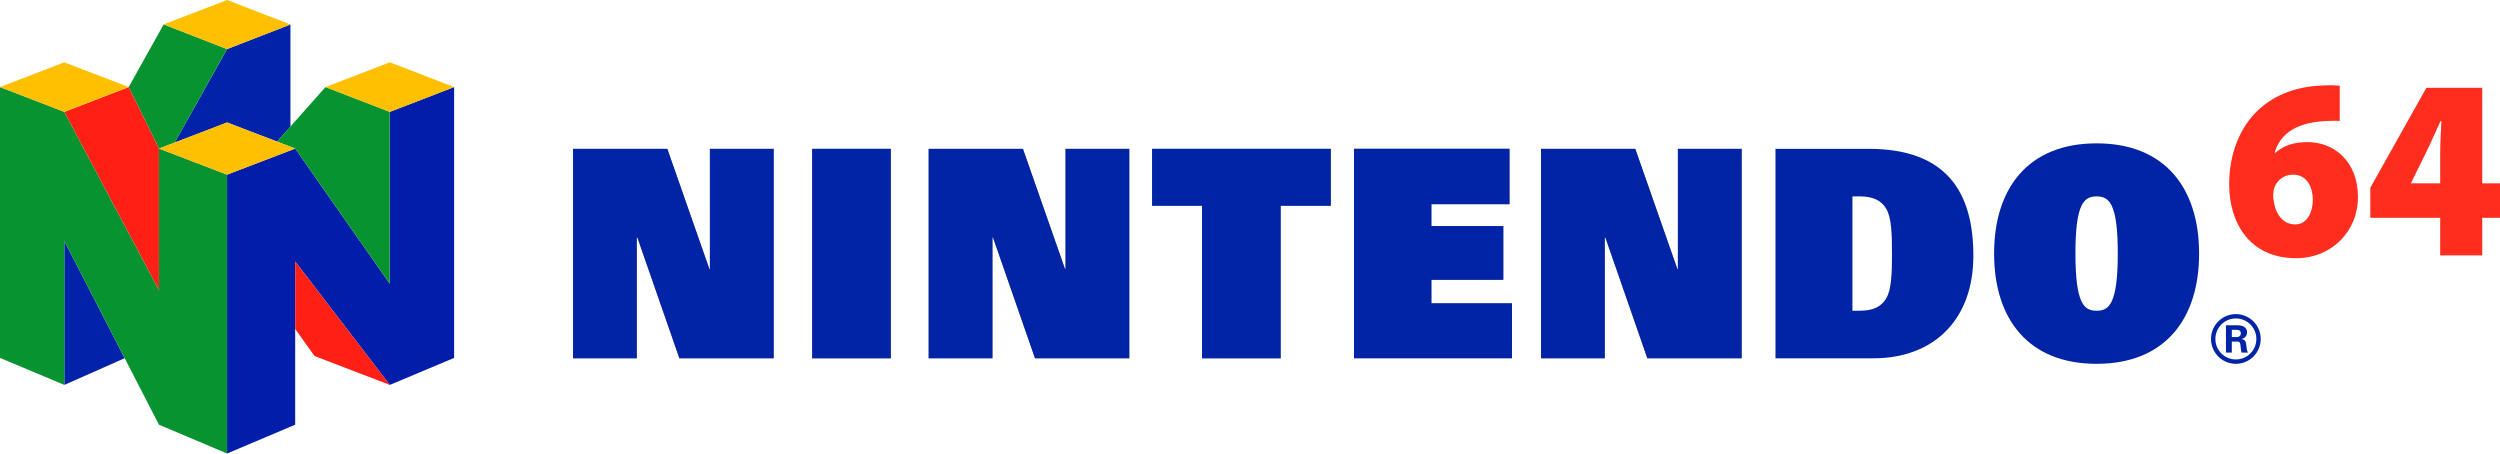
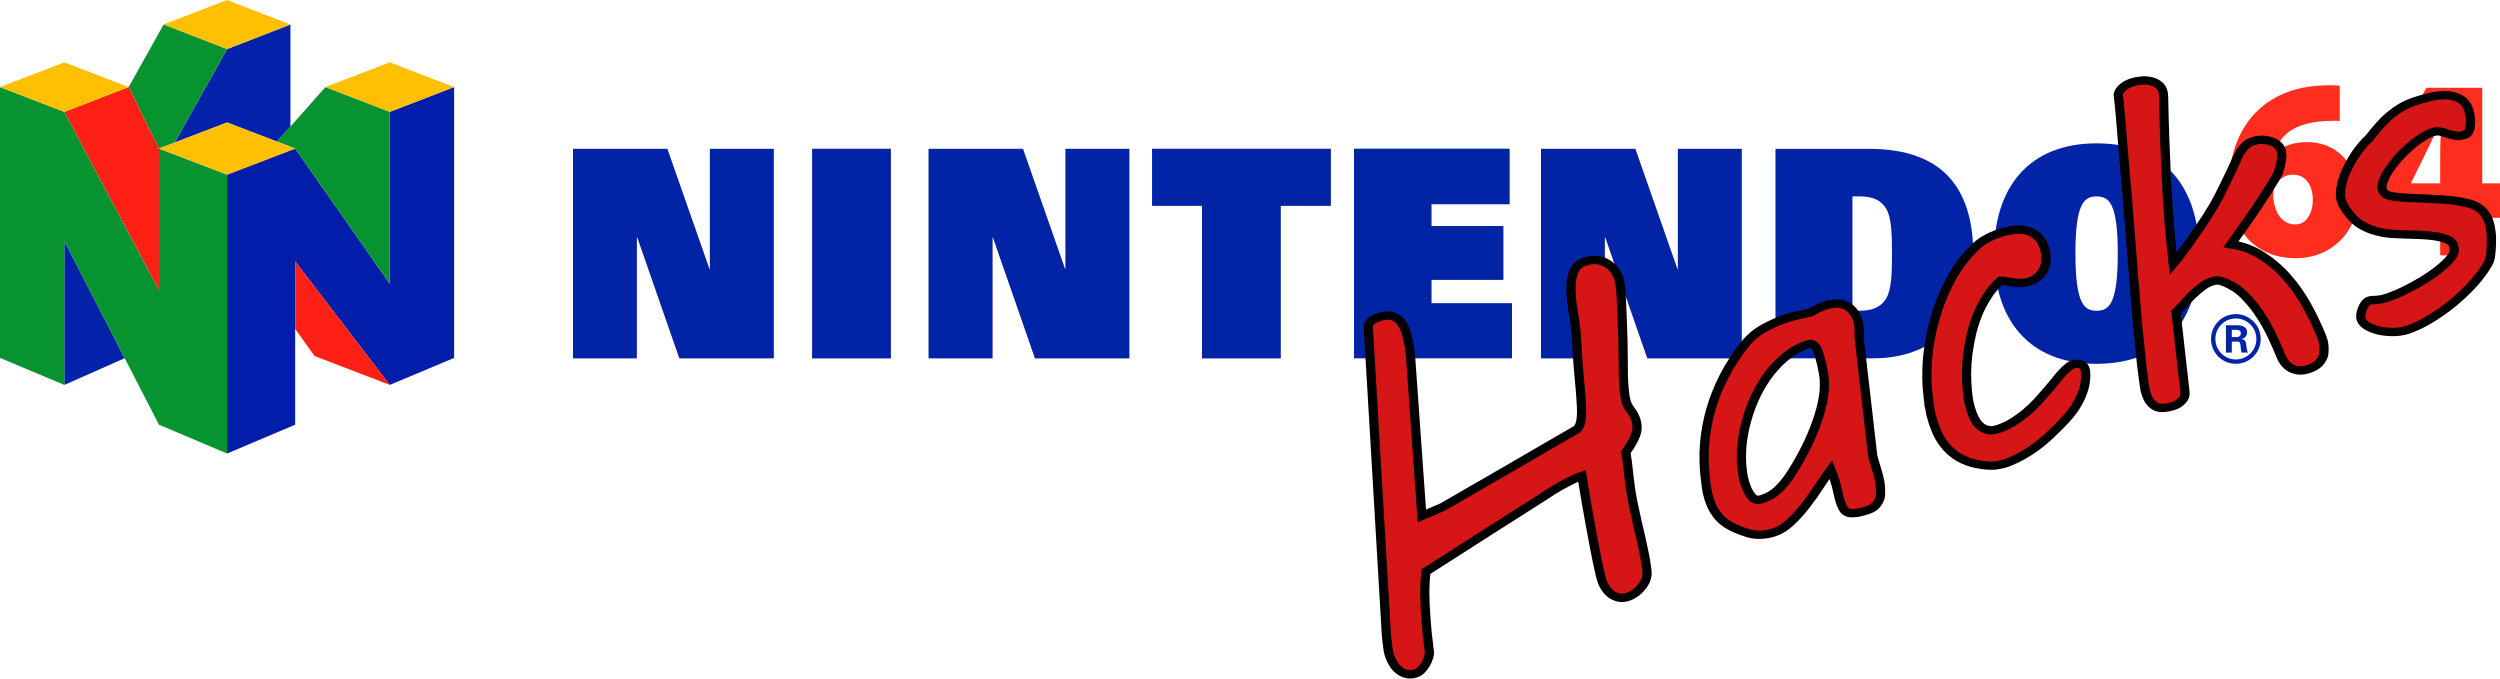
- <svg xmlns="http://www.w3.org/2000/svg" version="1.1" id="Layer_1" x="0px" y="0px" width="566.929px" height="102.84px" viewBox="0 0 566.929 102.84" enable-background="new 0 0 566.929 102.84" xml:space="preserve">
-   <g>
-     <g>
-       <g id="layer2">
-         <polygon id="polygon3542" fill="#0222A9" points="51.491,11.127 39.613,32.324 51.491,27.772 62.829,32.113 65.865,28.707      65.865,5.553    " />
-         <polygon id="polygon3558" fill="#011DA9" points="88.391,87.288 66.938,59.29 66.938,96.307 51.491,102.842 51.491,39.606      66.938,33.69 88.391,64.354 88.391,25.369 102.98,19.742 102.98,81.161    " />
-         <polygon id="polygon3560" fill="#0222A9" points="14.589,87.288 28.277,81.227 14.589,54.653    " />
+ <svg xmlns="http://www.w3.org/2000/svg" version="1.1" id="Layer_1" x="0px" y="0px" width="566.929" height="153.868" viewBox="0 0 566.929 153.868" enable-background="new 0 0 566.929 102.84" xml:space="preserve">
+   <defs id="defs48" />
+   <g id="g119">
+     <g id="g43">
+       <g id="g18">
+         <g id="layer2">
+           <polygon id="polygon3542" fill="#0222a9" points="51.491,27.772 62.829,32.113 65.865,28.707 65.865,5.553 51.491,11.127 39.613,32.324 " />
+           <polygon id="polygon3558" fill="#011da9" points="66.938,96.307 51.491,102.842 51.491,39.606 66.938,33.69 88.391,64.354 88.391,25.369 102.98,19.742 102.98,81.161 88.391,87.288 66.938,59.29 " />
+           <polygon id="polygon3560" fill="#0222a9" points="14.589,54.653 14.589,87.288 28.277,81.227 " />
+         </g>
+         <g id="layer3">
+           <polygon id="polygon3538" fill="#069330" points="39.613,32.324 51.491,11.127 37.117,5.535 29.178,19.742 36.044,33.689 " />
+           <polygon id="polygon3540" fill="#069330" points="88.391,25.369 88.391,64.354 66.938,33.69 62.829,32.113 73.807,19.742 " />
+           <polygon id="polygon3552" fill="#069330" points="0,81.161 14.589,87.288 14.589,54.653 36.044,96.307 51.491,102.842 51.491,39.606 36.044,33.689 36.044,65.792 14.589,25.369 0,19.742 " />
+         </g>
+         <g id="layer4">
+           <polygon id="polygon3554" fill="#fe2015" points="14.589,25.369 29.178,19.742 36.044,33.689 36.044,65.792 " />
+           <polygon id="polygon3556" fill="#fe2015" points="66.938,74.586 71.321,80.731 88.391,87.288 66.938,59.29 " />
+         </g>
+         <g id="layer5">
+           <polygon id="polygon3544" fill="#ffc001" points="36.044,33.689 51.491,27.772 66.938,33.689 51.491,39.606 " />
+           <polygon id="polygon3546" fill="#ffc001" points="102.98,19.742 88.391,25.369 73.802,19.742 88.391,14.129 " />
+           <polygon id="polygon3548" fill="#ffc001" points="29.178,19.742 14.589,25.369 0,19.742 14.589,14.129 " />
+           <polygon id="polygon3550" fill="#ffc001" points="37.117,5.535 51.491,11.127 65.865,5.553 51.491,0 " />
+         </g>
      </g>
-       <g id="layer3">
-         <polygon id="polygon3538" fill="#069330" points="29.178,19.742 36.044,33.689 39.613,32.324 51.491,11.127 37.117,5.535    " />
-         <polygon id="polygon3540" fill="#069330" points="62.829,32.113 73.807,19.742 88.391,25.369 88.391,64.354 66.938,33.69    " />
-         <polygon id="polygon3552" fill="#069330" points="14.589,25.369 0,19.742 0,81.161 14.589,87.288 14.589,54.653 36.044,96.307      51.491,102.842 51.491,39.606 36.044,33.689 36.044,65.792    " />
-       </g>
-       <g id="layer4">
-         <polygon id="polygon3554" fill="#FE2015" points="36.044,33.689 36.044,65.792 14.589,25.369 29.178,19.742    " />
-         <polygon id="polygon3556" fill="#FE2015" points="88.391,87.288 66.938,59.29 66.938,74.586 71.321,80.731    " />
-       </g>
-       <g id="layer5">
-         <polygon id="polygon3544" fill="#FFC001" points="66.938,33.689 51.491,39.606 36.044,33.689 51.491,27.772    " />
-         <polygon id="polygon3546" fill="#FFC001" points="73.802,19.742 88.391,14.129 102.98,19.742 88.391,25.369    " />
-         <polygon id="polygon3548" fill="#FFC001" points="0,19.742 14.589,14.129 29.178,19.742 14.589,25.369    " />
-         <polygon id="polygon3550" fill="#FFC001" points="65.865,5.553 51.491,0 37.117,5.535 51.491,11.127    " />
+       <g id="g41">
+         <g id="g3516">
+           <polygon id="polygon3518" fill="#7b7692" points="175.447,33.752 160.984,33.752 160.984,60.989 160.859,60.989 151.323,33.752 129.948,33.752 129.948,81.252 144.403,81.252 144.403,53.834 144.533,53.834 154.07,81.252 175.447,81.252 " />
+           <polygon id="polygon3520" fill="#7b7692" points="256.089,33.752 241.636,33.752 241.636,60.989 241.505,60.989 231.968,33.752 210.595,33.752 210.595,81.252 225.056,81.252 225.056,53.834 225.181,53.834 234.714,81.252 256.089,81.252 " />
+           <polygon id="polygon3522" fill="#7b7692" points="394.957,33.752 380.498,33.752 380.498,60.989 380.369,60.989 370.833,33.752 349.457,33.752 349.457,81.252 363.914,81.252 363.914,53.834 364.041,53.834 373.578,81.252 394.957,81.252 " />
+           <polygon id="polygon3524" fill="#7b7692" points="202.009,81.252 184.179,81.252 184.179,33.752 202.009,33.752 " />
+           <polygon id="polygon3526" fill="#7b7692" points="261.261,33.752 301.784,33.752 301.784,46.655 290.416,46.655 290.416,81.252 272.591,81.252 272.591,46.655 261.261,46.655 " />
+           <polygon id="polygon3536" fill="#7b7692" points="342.31,46.303 324.597,46.303 324.597,51.27 340.906,51.27 340.906,63.448 324.597,63.448 324.597,68.778 342.875,68.778 342.875,81.237 307.05,81.237 307.05,33.739 342.31,33.739 " />
+         </g>
+         <g id="layer6">
+           <path id="path3528" fill="#0124a6" d="m 402.63,33.752 h 21.123 c 18.016,0 23.75,10.197 23.75,24.276 0,14.342 -8.848,23.225 -22.684,23.225 H 402.63 Z m 17.453,36.707 h 1.738 c 2.869,0 4.789,-0.879 5.912,-2.787 1.184,-1.975 1.318,-5.572 1.318,-10.172 0,-4.604 -0.135,-8.194 -1.318,-10.172 -1.123,-1.91 -3.043,-2.789 -5.912,-2.789 h -1.738 z" />
+           <path id="path3530" fill="#0124a6" d="m 475.451,32.506 c 15.521,0 23.244,10.193 23.244,24.995 0,14.805 -7.725,25.002 -23.244,25.002 -15.523,0 -23.246,-10.197 -23.246,-25.002 0,-14.802 7.72,-24.995 23.246,-24.995 z m 0,37.959 c 2.738,0 4.801,-1.346 4.801,-12.965 0,-11.357 -1.939,-12.961 -4.801,-12.961 -2.865,0 -4.801,1.604 -4.801,12.961 0,11.62 2.058,12.965 4.801,12.965 z" />
+           <path id="path3562" fill="#0124a6" d="m 507.025,71.231 c -3.107,0 -5.629,2.521 -5.629,5.633 0,3.115 2.521,5.639 5.629,5.639 3.115,0 5.641,-2.523 5.641,-5.639 -0.002,-3.112 -2.526,-5.633 -5.641,-5.633 z m 0,10.283 c -2.563,0 -4.637,-2.078 -4.637,-4.65 0,-2.568 2.072,-4.646 4.637,-4.646 2.574,0 4.656,2.08 4.656,4.646 0,2.572 -2.082,4.65 -4.656,4.65 z" />
+           <path id="path3564" fill="#0124a6" d="m 506.109,79.961 h -1.328 v -6.199 h 2.635 c 1.068,0.018 2.154,0.357 2.154,1.615 0,0.803 -0.52,1.342 -1.287,1.504 v 0.014 c 1.021,0.119 1.021,0.74 1.135,1.602 0.059,0.391 0.105,1.123 0.359,1.465 h -1.469 c -0.111,-0.549 -0.174,-1.107 -0.232,-1.662 -0.035,-0.344 -0.117,-0.818 -0.559,-0.836 h -1.408 z m 0,-3.527 h 1.119 c 0.582,-0.008 0.928,-0.305 0.928,-0.85 0,-0.547 -0.346,-0.781 -0.928,-0.789 h -1.119 z" />
+           <polygon id="polygon3566" fill="#0124a6" points="175.447,33.752 160.984,33.752 160.984,60.989 160.859,60.989 151.323,33.752 129.948,33.752 129.948,81.252 144.403,81.252 144.403,53.834 144.533,53.834 154.07,81.252 175.447,81.252 " />
+           <polygon id="polygon3568" fill="#0124a6" points="256.089,33.752 241.636,33.752 241.636,60.989 241.505,60.989 231.968,33.752 210.595,33.752 210.595,81.252 225.056,81.252 225.056,53.834 225.181,53.834 234.714,81.252 256.089,81.252 " />
+           <polygon id="polygon3570" fill="#0124a6" points="394.957,33.752 380.498,33.752 380.498,60.989 380.369,60.989 370.833,33.752 349.457,33.752 349.457,81.252 363.914,81.252 363.914,53.834 364.041,53.834 373.578,81.252 394.957,81.252 " />
+           <polygon id="polygon3572" fill="#0124a6" points="202.009,81.252 184.179,81.252 184.179,33.752 202.009,33.752 " />
+           <polygon id="polygon3574" fill="#0124a6" points="261.261,33.752 301.784,33.752 301.784,46.655 290.416,46.655 290.416,81.252 272.591,81.252 272.591,46.655 261.261,46.655 " />
+           <polygon id="polygon3576" fill="#0124a6" points="342.31,46.303 324.597,46.303 324.597,51.27 340.906,51.27 340.906,63.448 324.597,63.448 324.597,68.778 342.875,68.778 342.875,81.237 307.05,81.237 307.05,33.739 342.31,33.739 " />
+         </g>
+         <g id="layer7">
+           <path id="path3532" fill="#ff2d1e" d="m 530.583,27.436 c -0.949,-0.083 -1.871,-0.044 -3.158,0.014 -7.521,0.348 -10.563,3.553 -11.594,7.174 h 0.182 c 1.873,-1.637 4.188,-2.401 7.289,-2.401 5.965,0 11.414,4.338 11.414,12.476 0,7.788 -5.986,13.852 -14.02,13.852 -10.584,0 -15.186,-8.083 -15.186,-16.75 0,-7.041 2.498,-13.004 6.598,-16.85 3.902,-3.615 8.932,-5.441 15.09,-5.582 1.631,-0.094 2.6,0 3.385,0.071 z m -10.021,23.456 c 2.439,0 3.918,-2.491 3.918,-5.673 -0.02,-2.686 -1.25,-5.613 -4.52,-5.613 -1.998,0 -3.555,1.266 -4.143,2.795 -0.227,0.469 -0.313,1.137 -0.313,2.27 0.209,3.035 1.672,6.222 4.998,6.222 h 0.06 z" />
+           <path id="path3534" fill="#ff2d1e" d="m 553.365,57.911 v -8.524 h -15.846 v -6.811 l 12.723,-22.671 h 12.66 v 21.673 h 4.027 v 7.809 h -4.027 v 8.524 z m 0,-16.333 v -6.531 c 0,-2.414 0.145,-4.922 0.268,-7.565 h -0.207 c -1.178,2.565 -2.203,5.007 -3.543,7.657 l -3.113,6.326 -0.035,0.115 z" />
+         </g>
      </g>
    </g>
-     <g>
-       <g id="g3516">
-         <polygon id="polygon3518" fill="#7B7692" points="154.07,81.252 175.447,81.252 175.447,33.752 160.984,33.752 160.984,60.989      160.859,60.989 151.323,33.752 129.948,33.752 129.948,81.252 144.403,81.252 144.403,53.834 144.533,53.834    " />
-         <polygon id="polygon3520" fill="#7B7692" points="234.714,81.252 256.089,81.252 256.089,33.752 241.636,33.752 241.636,60.989      241.505,60.989 231.968,33.752 210.595,33.752 210.595,81.252 225.056,81.252 225.056,53.834 225.181,53.834    " />
-         <polygon id="polygon3522" fill="#7B7692" points="373.578,81.252 394.957,81.252 394.957,33.752 380.498,33.752 380.498,60.989      380.369,60.989 370.833,33.752 349.457,33.752 349.457,81.252 363.914,81.252 363.914,53.834 364.041,53.834    " />
-         <polygon id="polygon3524" fill="#7B7692" points="184.179,33.752 202.009,33.752 202.009,81.252 184.179,81.252    " />
-         <polygon id="polygon3526" fill="#7B7692" points="272.591,46.655 261.261,46.655 261.261,33.752 301.784,33.752 301.784,46.655      290.416,46.655 290.416,81.252 272.591,81.252    " />
-         <polygon id="polygon3536" fill="#7B7692" points="307.05,33.739 342.31,33.739 342.31,46.303 324.597,46.303 324.597,51.27      340.906,51.27 340.906,63.448 324.597,63.448 324.597,68.778 342.875,68.778 342.875,81.237 307.05,81.237    " />
-       </g>
-       <g id="layer6">
-         <path id="path3528" fill="#0124A6" d="M402.63,33.752h21.123c18.016,0,23.75,10.197,23.75,24.276     c0,14.342-8.848,23.225-22.684,23.225H402.63V33.752L402.63,33.752z M420.083,70.459h1.738c2.869,0,4.789-0.879,5.912-2.787     c1.184-1.975,1.318-5.572,1.318-10.172c0-4.604-0.135-8.194-1.318-10.172c-1.123-1.91-3.043-2.789-5.912-2.789h-1.738V70.459     L420.083,70.459z" />
-         <path id="path3530" fill="#0124A6" d="M475.451,32.506c15.521,0,23.244,10.193,23.244,24.995     c0,14.805-7.725,25.002-23.244,25.002c-15.523,0-23.246-10.197-23.246-25.002C452.205,42.699,459.925,32.506,475.451,32.506     L475.451,32.506z M475.451,70.465c2.738,0,4.801-1.346,4.801-12.965c0-11.357-1.939-12.961-4.801-12.961     c-2.865,0-4.801,1.604-4.801,12.961C470.65,69.12,472.708,70.465,475.451,70.465L475.451,70.465z" />
-         <path id="path3562" fill="#0124A6" d="M507.025,71.231c-3.107,0-5.629,2.521-5.629,5.633c0,3.115,2.521,5.639,5.629,5.639     c3.115,0,5.641-2.523,5.641-5.639C512.664,73.752,510.14,71.231,507.025,71.231L507.025,71.231z M507.025,81.514     c-2.563,0-4.637-2.078-4.637-4.65c0-2.568,2.072-4.646,4.637-4.646c2.574,0,4.656,2.08,4.656,4.646     C511.681,79.436,509.599,81.514,507.025,81.514L507.025,81.514z" />
-         <path id="path3564" fill="#0124A6" d="M506.109,79.961h-1.328v-6.199h2.635c1.068,0.018,2.154,0.357,2.154,1.615     c0,0.803-0.52,1.342-1.287,1.504v0.014c1.021,0.119,1.021,0.74,1.135,1.602c0.059,0.391,0.105,1.123,0.359,1.465h-1.469     c-0.111-0.549-0.174-1.107-0.232-1.662c-0.035-0.344-0.117-0.818-0.559-0.836h-1.408V79.961L506.109,79.961z M506.109,76.434     h1.119c0.582-0.008,0.928-0.305,0.928-0.85c0-0.547-0.346-0.781-0.928-0.789h-1.119V76.434L506.109,76.434z" />
-         <polygon id="polygon3566" fill="#0124A6" points="154.07,81.252 175.447,81.252 175.447,33.752 160.984,33.752 160.984,60.989      160.859,60.989 151.323,33.752 129.948,33.752 129.948,81.252 144.403,81.252 144.403,53.834 144.533,53.834    " />
-         <polygon id="polygon3568" fill="#0124A6" points="234.714,81.252 256.089,81.252 256.089,33.752 241.636,33.752 241.636,60.989      241.505,60.989 231.968,33.752 210.595,33.752 210.595,81.252 225.056,81.252 225.056,53.834 225.181,53.834    " />
-         <polygon id="polygon3570" fill="#0124A6" points="373.578,81.252 394.957,81.252 394.957,33.752 380.498,33.752 380.498,60.989      380.369,60.989 370.833,33.752 349.457,33.752 349.457,81.252 363.914,81.252 363.914,53.834 364.041,53.834    " />
-         <polygon id="polygon3572" fill="#0124A6" points="184.179,33.752 202.009,33.752 202.009,81.252 184.179,81.252    " />
-         <polygon id="polygon3574" fill="#0124A6" points="272.591,46.655 261.261,46.655 261.261,33.752 301.784,33.752 301.784,46.655      290.416,46.655 290.416,81.252 272.591,81.252    " />
-         <polygon id="polygon3576" fill="#0124A6" points="307.05,33.739 342.31,33.739 342.31,46.303 324.597,46.303 324.597,51.27      340.906,51.27 340.906,63.448 324.597,63.448 324.597,68.778 342.875,68.778 342.875,81.237 307.05,81.237    " />
-       </g>
-       <g id="layer7">
-         <path id="path3532" fill="#FF2D1E" d="M530.583,27.436c-0.949-0.083-1.871-0.044-3.158,0.014     c-7.521,0.348-10.563,3.553-11.594,7.174h0.182c1.873-1.637,4.188-2.401,7.289-2.401c5.965,0,11.414,4.338,11.414,12.476     c0,7.788-5.986,13.852-14.02,13.852c-10.584,0-15.186-8.083-15.186-16.75c0-7.041,2.498-13.004,6.598-16.85     c3.902-3.615,8.932-5.441,15.09-5.582c1.631-0.094,2.6,0,3.385,0.071V27.436L530.583,27.436z M520.562,50.892     c2.439,0,3.918-2.491,3.918-5.673c-0.02-2.686-1.25-5.613-4.52-5.613c-1.998,0-3.555,1.266-4.143,2.795     c-0.227,0.469-0.313,1.137-0.313,2.27c0.209,3.035,1.672,6.222,4.998,6.222H520.562L520.562,50.892z" />
-         <path id="path3534" fill="#FF2D1E" d="M553.365,57.911v-8.524h-15.846v-6.811l12.723-22.671h12.66v21.673h4.027v7.809h-4.027     v8.524H553.365L553.365,57.911z M553.365,41.578v-6.531c0-2.414,0.145-4.922,0.268-7.565h-0.207     c-1.178,2.565-2.203,5.007-3.543,7.657l-3.113,6.326l-0.035,0.115L553.365,41.578L553.365,41.578z" />
-       </g>
+     <g transform="matrix(1.963267,-0.646304,0.7145708,1.775705,-85.98443,-76.30123)" style="font-size:53.333px;line-height:1.25;fill:#d61616;stroke:#000000" id="g41-0">
+       <path d="m 139.672,177.701 q 0,-0.286 0.078,-0.755 0.104,-0.495 0.234,-0.99 0.13,-0.521 0.26,-0.99 0.156,-0.469 0.234,-0.755 L 151.026,139.602 q 0.13,-0.182 0.286,-0.312 0.13,-0.13 0.339,-0.208 0.234,-0.104 0.547,-0.104 h 0.443 q 0.573,0 0.964,0.208 0.391,0.182 0.625,0.521 0.234,0.312 0.312,0.755 0.104,0.417 0.104,0.911 0,0.417 -0.078,0.885 -0.052,0.443 -0.13,0.885 -0.078,0.417 -0.182,0.781 -0.078,0.365 -0.13,0.573 l -5.417,18.49 2.474,-0.234 q 4.141,-0.911 8.437,-1.875 4.323,-0.99 8.464,-1.901 0.469,-0.234 0.833,-0.964 0.365,-0.729 0.703,-1.901 0.365,-1.172 0.781,-2.734 0.417,-1.589 1.016,-3.516 l 0.547,-1.797 q 0.339,-1.302 0.599,-2.656 0.286,-1.38 0.677,-2.5 0.391,-1.12 0.99,-1.823 0.599,-0.729 1.536,-0.729 1.328,0 2.057,0.859 0.729,0.833 0.729,2.109 0,0.807 -0.625,2.708 -0.599,1.901 -1.51,4.635 -0.339,1.016 -0.729,2.083 -0.391,1.068 -0.729,2.057 -0.312,0.964 -0.521,1.797 -0.208,0.807 -0.208,1.302 0,0.469 0.13,0.938 0.13,0.443 0.13,0.964 0,1.172 -0.625,1.953 -0.625,0.781 -1.719,1.589 -0.052,0.208 -0.156,0.651 -0.078,0.443 -0.208,0.911 l -0.339,1.328 q -0.365,1.432 -0.625,2.865 -0.234,1.432 -0.443,2.839 -0.182,1.406 -0.417,2.812 -0.208,1.406 -0.547,2.786 -0.13,0.521 -0.469,0.938 -0.312,0.391 -0.755,0.677 -0.417,0.286 -0.885,0.443 -0.469,0.156 -0.885,0.156 -0.625,0 -1.016,-0.286 -0.391,-0.286 -0.625,-0.677 -0.208,-0.391 -0.286,-0.807 -0.078,-0.417 -0.078,-0.703 0,-0.312 0.078,-1.016 0.104,-0.729 0.26,-1.693 0.156,-0.964 0.365,-2.083 0.208,-1.12 0.417,-2.266 0.495,-2.656 1.146,-5.807 h -0.182 q -0.677,0 -1.458,0.156 -0.781,0.13 -1.875,0.391 -0.495,0.156 -1.484,0.417 -0.964,0.26 -2.214,0.599 -1.25,0.339 -2.708,0.729 -1.432,0.391 -2.865,0.781 l -7.057,1.927 q -0.495,1.016 -0.938,2.214 -0.417,1.172 -0.781,2.396 -0.365,1.198 -0.677,2.37 -0.286,1.172 -0.547,2.214 -0.078,0.286 -0.339,0.625 -0.234,0.339 -0.573,0.625 -0.312,0.286 -0.677,0.469 -0.339,0.182 -0.651,0.182 -0.573,0 -0.964,-0.26 -0.365,-0.234 -0.599,-0.651 -0.234,-0.391 -0.339,-0.911 -0.078,-0.495 -0.078,-0.99 z" style="font-family:'MV Boli';-inkscape-font-specification:'MV Boli'" id="path17609" />
+       <path d="m 191.963,177.362 q 0,-0.755 0.182,-1.797 0.182,-1.068 0.182,-2.63 -0.859,0.625 -1.901,1.484 -1.042,0.859 -2.161,1.641 -1.12,0.781 -2.24,1.328 -1.094,0.521 -2.057,0.521 -0.781,0 -1.484,-0.234 -0.703,-0.234 -1.198,-0.625 -1.38,-1.094 -2.005,-2.188 -0.599,-1.094 -0.599,-2.552 0,-0.651 0.104,-1.354 0.13,-0.703 0.365,-1.615 0.99,-4.115 3.385,-7.604 2.422,-3.516 5.99,-5.99 1.38,-0.964 2.76,-1.224 1.38,-0.286 2.734,-0.286 0.599,0 1.328,0.078 0.755,0.078 1.354,0.156 0.599,-0.13 0.964,-0.182 0.391,-0.052 0.807,-0.052 0.781,0 1.302,0.208 0.521,0.208 0.833,0.573 0.312,0.339 0.443,0.807 0.156,0.443 0.156,0.938 0,0.677 -0.208,1.302 -0.208,0.599 -0.417,1.224 l -3.438,13.724 q -0.104,1.12 -0.182,2.057 -0.078,0.938 -0.312,1.745 -0.078,0.234 -0.208,0.599 -0.104,0.339 -0.365,0.677 -0.26,0.312 -0.651,0.547 -0.391,0.234 -1.016,0.234 -0.807,0 -1.302,-0.104 -0.469,-0.104 -0.729,-0.286 -0.26,-0.208 -0.339,-0.469 -0.078,-0.286 -0.078,-0.651 z m -8.646,-7.865 q -0.104,0.365 -0.234,1.042 -0.104,0.677 -0.104,1.354 0,0.703 0.208,1.276 0.208,0.547 0.911,0.547 1.094,0 2.031,-0.469 0.964,-0.495 1.797,-1.172 1.12,-0.911 2.266,-2.031 1.172,-1.146 2.188,-2.396 1.042,-1.25 1.823,-2.552 0.807,-1.328 1.172,-2.63 0.208,-0.755 0.339,-1.745 0.156,-0.99 0.156,-1.771 0,-0.339 -0.156,-0.651 -0.156,-0.339 -0.599,-0.339 -1.276,0 -2.578,0.495 -1.276,0.495 -2.474,1.328 -1.198,0.833 -2.292,1.979 -1.068,1.12 -1.953,2.422 -0.885,1.276 -1.536,2.656 -0.625,1.354 -0.964,2.656 z" style="font-family:'MV Boli';-inkscape-font-specification:'MV Boli'" id="path17611" />
+       <path d="m 205.245,168.3 q 0.495,-2.005 1.458,-4.193 0.99,-2.188 2.37,-4.219 1.38,-2.057 3.125,-3.776 1.771,-1.745 3.854,-2.839 0.677,-0.365 1.484,-0.547 0.807,-0.182 1.641,-0.182 0.859,0 1.589,0.156 0.755,0.156 1.276,0.521 0.547,0.365 0.859,0.938 0.312,0.573 0.312,1.406 0,0.625 -0.182,1.276 -0.182,0.625 -0.547,1.146 -0.365,0.495 -0.911,0.807 -0.547,0.312 -1.276,0.312 -0.573,0 -1.068,-0.208 -0.469,-0.208 -0.911,-0.469 -0.234,-0.156 -0.443,-0.26 -0.208,-0.13 -0.495,-0.234 -1.042,0.469 -1.979,1.25 -0.911,0.755 -1.719,1.693 -0.781,0.938 -1.458,2.005 -0.651,1.068 -1.198,2.135 -0.521,1.068 -0.911,2.109 -0.365,1.016 -0.599,1.875 -0.182,0.625 -0.339,1.432 -0.13,0.781 -0.13,1.536 0,0.521 0.078,0.99 0.104,0.469 0.339,0.833 0.234,0.365 0.625,0.573 0.391,0.208 0.964,0.208 0.911,0 1.797,-0.234 0.911,-0.234 1.771,-0.599 0.859,-0.365 1.667,-0.833 0.833,-0.495 1.615,-0.99 0.495,-0.312 0.99,-0.651 0.495,-0.339 0.938,-0.599 0.443,-0.26 0.807,-0.417 0.391,-0.182 0.677,-0.182 0.391,0 0.729,0.208 0.339,0.182 0.339,0.651 0,0.339 -0.156,0.755 -0.365,1.016 -0.99,1.823 -0.625,0.807 -1.406,1.458 -0.755,0.625 -1.641,1.12 -0.859,0.495 -1.719,0.911 -1.615,0.859 -3.281,1.302 -1.641,0.417 -2.76,0.417 -0.365,0 -0.859,-0.078 -0.495,-0.078 -0.859,-0.234 -2.109,-0.911 -3.073,-2.448 -0.964,-1.536 -0.964,-3.646 0,-0.911 0.13,-1.901 0.156,-1.016 0.443,-2.109 z" style="font-family:'MV Boli';-inkscape-font-specification:'MV Boli'" id="path17613" />
+       <path d="m 238.76,165.878 q -0.521,0 -1.172,0.26 -0.651,0.234 -1.302,0.573 -0.651,0.339 -1.25,0.703 -0.599,0.365 -1.042,0.573 l -2.37,9.375 q -0.13,0.547 -0.651,0.833 -0.521,0.286 -0.964,0.286 -1.406,0 -1.927,-0.547 -0.495,-0.573 -0.495,-1.484 0,-0.391 0.052,-0.781 0.078,-0.417 0.182,-0.859 l 0.104,-0.443 q 0.156,-0.703 0.417,-1.771 0.286,-1.068 0.599,-2.24 0.312,-1.198 0.625,-2.396 0.339,-1.224 0.625,-2.24 0.286,-0.99 0.833,-2.943 0.573,-1.953 1.25,-4.375 0.703,-2.422 1.432,-5.052 0.755,-2.656 1.406,-5.052 0.677,-2.396 1.198,-4.245 0.521,-1.875 0.729,-2.76 0.234,-0.365 0.729,-0.599 0.495,-0.234 1.172,-0.234 0.469,0 0.964,0.13 0.495,0.104 0.885,0.365 0.417,0.234 0.677,0.625 0.26,0.365 0.26,0.859 0,0.339 -0.156,0.807 -1.562,4.531 -3.099,9.401 -1.536,4.844 -2.786,9.818 0.339,-0.208 1.25,-0.859 0.911,-0.651 2.005,-1.51 1.12,-0.859 2.24,-1.797 1.12,-0.938 1.875,-1.693 0.521,-0.521 1.042,-1.068 0.547,-0.573 1.016,-1.068 0.495,-0.521 0.859,-0.911 0.365,-0.417 0.573,-0.651 0.495,-0.573 1.068,-0.938 0.599,-0.391 1.198,-0.391 0.573,0 1.042,0.182 0.469,0.182 0.807,0.469 0.339,0.26 0.521,0.625 0.182,0.339 0.182,0.651 0,0.391 -0.182,0.833 -0.182,0.443 -0.443,0.859 -0.234,0.417 -0.521,0.781 -0.286,0.339 -0.495,0.521 -0.703,0.625 -1.589,1.38 -0.885,0.729 -1.849,1.51 -0.964,0.755 -1.979,1.536 -0.99,0.755 -1.927,1.458 1.641,0.911 2.682,2.448 1.068,1.51 1.693,3.385 0.625,1.849 0.859,3.906 0.234,2.057 0.234,4.01 0,0.156 -0.026,0.495 -0.026,0.312 -0.104,0.599 -0.13,0.469 -0.312,0.859 -0.182,0.391 -0.495,0.651 -0.286,0.286 -0.729,0.443 -0.417,0.156 -1.042,0.156 -0.599,0 -1.016,-0.208 -0.417,-0.208 -0.703,-0.547 -0.26,-0.339 -0.391,-0.755 -0.13,-0.417 -0.13,-0.833 0,-1.302 -0.078,-2.682 -0.078,-1.406 -0.312,-2.708 -0.234,-1.302 -0.651,-2.448 -0.391,-1.172 -1.042,-2.005 -0.469,-0.599 -0.885,-0.938 -0.391,-0.339 -0.964,-0.339 z m 4.948,-11.719 z" style="font-family:'MV Boli';-inkscape-font-specification:'MV Boli'" id="path17615" />
+       <path d="m 254.151,173.873 q 0.208,0 0.365,0.052 0.182,0.052 0.391,0.13 0.208,0.052 0.469,0.104 0.26,0.052 0.677,0.052 1.224,0 2.708,-0.26 1.51,-0.26 2.839,-0.677 1.328,-0.417 2.266,-0.938 0.964,-0.547 1.094,-1.12 0.078,-0.312 0.078,-0.547 0,-0.443 -0.443,-0.833 -0.417,-0.417 -1.068,-0.781 -0.651,-0.365 -1.406,-0.677 -0.755,-0.312 -1.406,-0.573 l -0.885,-0.365 q -0.677,-0.26 -1.328,-0.625 -0.651,-0.391 -1.224,-0.885 -0.547,-0.495 -0.99,-1.146 -0.417,-0.677 -0.625,-1.536 -0.104,-0.365 -0.182,-0.729 -0.052,-0.365 -0.052,-0.781 0,-0.677 0.443,-1.536 0.469,-0.885 1.224,-1.745 0.781,-0.859 1.745,-1.641 0.99,-0.781 2.057,-1.302 0.781,-0.547 1.51,-0.99 0.729,-0.443 1.458,-0.755 0.755,-0.312 1.51,-0.495 0.781,-0.182 1.641,-0.182 0.781,0 1.693,0.078 0.911,0.078 1.667,0.365 0.755,0.286 1.25,0.859 0.521,0.547 0.521,1.484 0,0.286 -0.078,0.755 -0.078,0.469 -0.26,0.938 -0.182,0.469 -0.443,0.807 -0.26,0.339 -0.625,0.339 -0.599,0 -0.99,-0.234 -0.391,-0.234 -0.703,-0.495 -0.312,-0.286 -0.651,-0.521 -0.339,-0.234 -0.833,-0.234 -0.599,0 -1.406,0.234 -0.781,0.208 -1.615,0.599 -0.833,0.365 -1.641,0.859 -0.781,0.495 -1.432,1.016 -0.625,0.521 -1.016,1.042 -0.391,0.495 -0.391,0.911 0,0.443 0.286,0.729 0.286,0.286 0.729,0.495 0.573,0.312 1.302,0.625 0.755,0.312 1.51,0.625 0.755,0.312 1.458,0.625 0.729,0.312 1.25,0.573 0.703,0.365 1.25,0.729 0.573,0.339 0.964,0.755 0.391,0.417 0.599,0.938 0.208,0.521 0.208,1.224 0,0.339 -0.052,0.677 -0.052,0.339 -0.156,0.781 -0.078,0.391 -0.286,0.911 -0.182,0.521 -0.417,1.042 -0.208,0.495 -0.443,0.911 -0.234,0.391 -0.391,0.521 -1.016,0.938 -2.396,1.771 -1.38,0.807 -2.891,1.432 -1.484,0.599 -2.995,0.964 -1.484,0.365 -2.734,0.365 -0.625,0 -1.38,-0.234 -0.755,-0.26 -1.406,-0.651 -0.625,-0.417 -1.068,-0.938 -0.417,-0.521 -0.417,-1.042 0,-0.26 0.156,-0.573 0.156,-0.339 0.391,-0.599 0.234,-0.286 0.495,-0.469 0.286,-0.208 0.521,-0.208 z" style="font-family:'MV Boli';-inkscape-font-specification:'MV Boli'" id="path17617" />
    </g>
  </g>
</svg>
